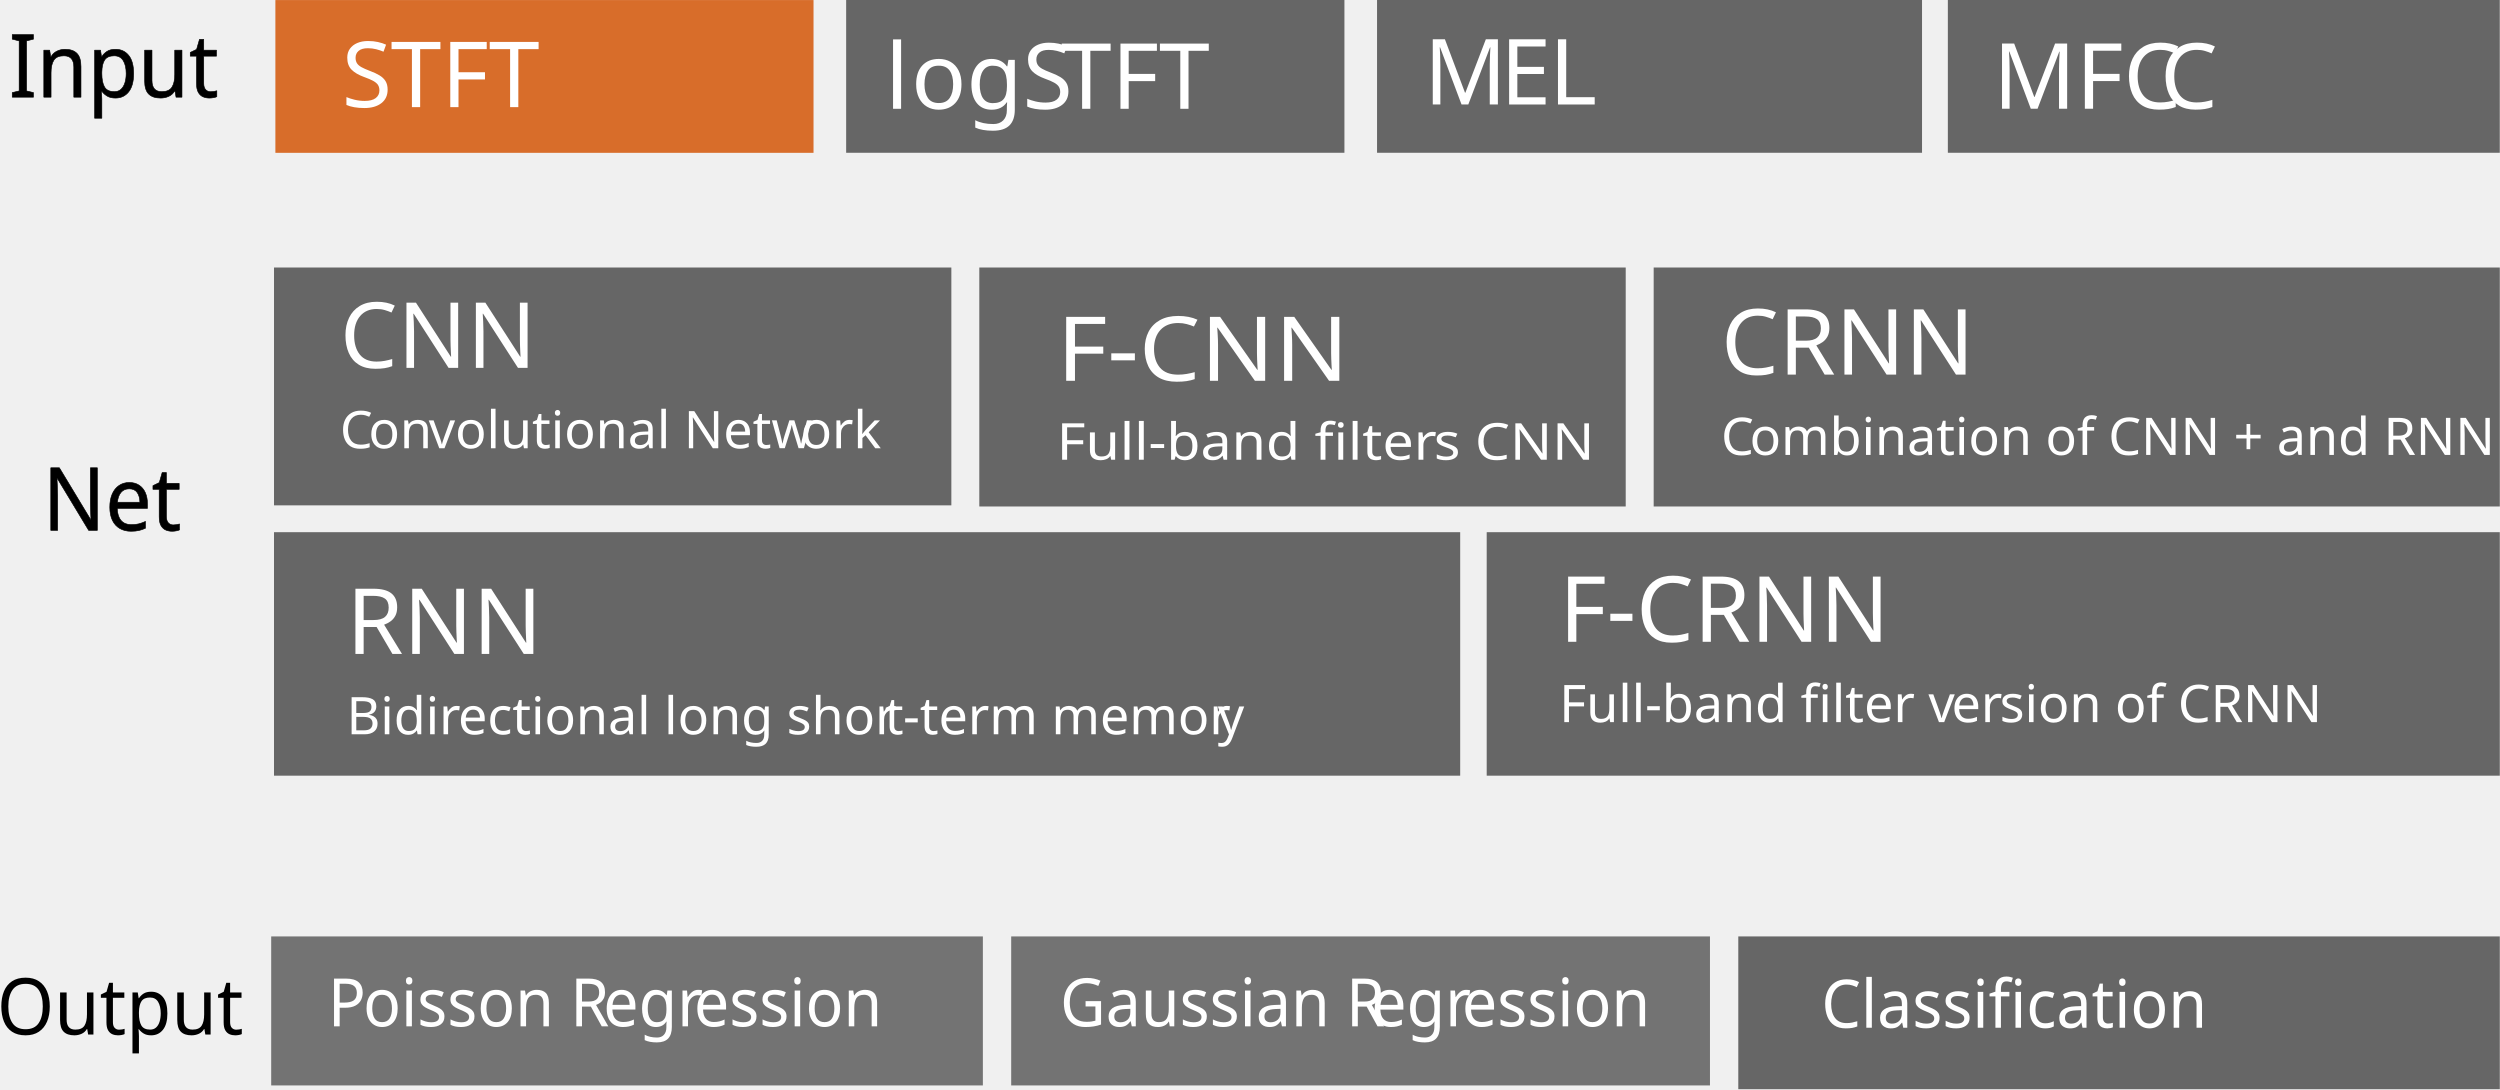
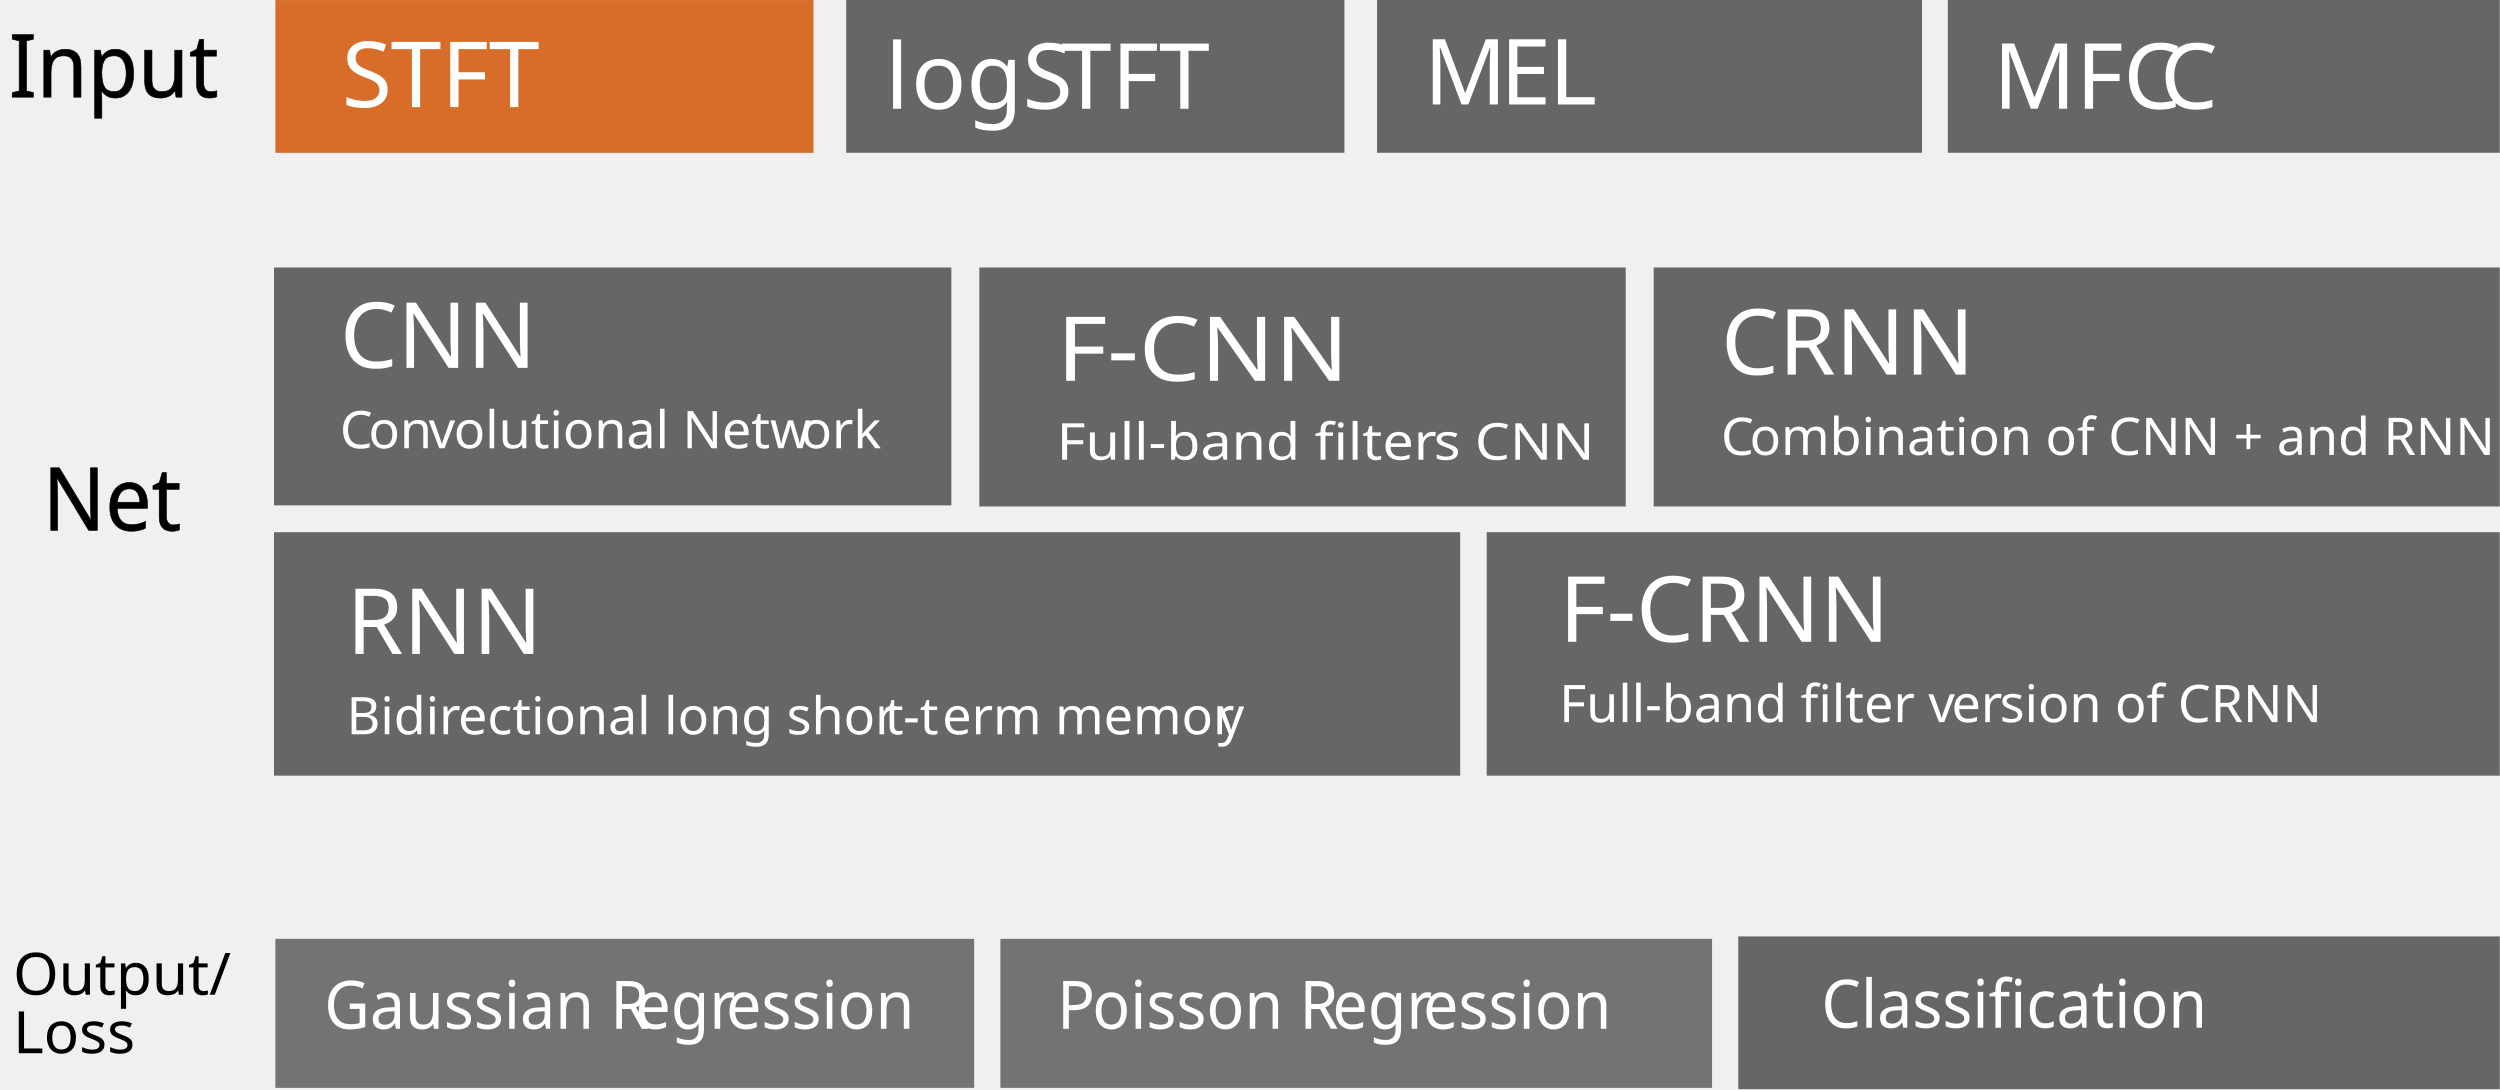
<svg xmlns="http://www.w3.org/2000/svg" width="100%" height="100%" viewBox="0 0 4106 1789" version="1.1" xml:space="preserve" style="fill-rule:evenodd;clip-rule:evenodd;stroke-linejoin:round;stroke-miterlimit:2;">
  <g transform="matrix(1,0,0,1,-79.509,-6.848e-05)">
-     <g transform="matrix(2.05267,0,0,2.19133,1379.02,1343.53)">
-       <g transform="matrix(1.28343,0,0,1.28343,-635.613,162.284)">
-         <text x="0px" y="0px" style="font-family:'FiraSans-Medium', 'Fira Sans', sans-serif;font-weight:500;font-size:45.833px;">Output</text>
-       </g>
-     </g>
    <g transform="matrix(0.642637,0,0,0.254571,-2166.93,-668.676)">
      <rect x="4199.47" y="2627.04" width="1375.33" height="985.651" style="fill:rgb(216,109,42);" />
    </g>
    <g transform="matrix(0.595029,0,0,0.254571,-1029.58,-668.767)">
      <rect x="4199.47" y="2627.04" width="1375.33" height="985.651" style="fill:rgb(102,102,102);" />
    </g>
    <g transform="matrix(0.650817,0,0,0.254571,-391.915,-668.767)">
      <rect x="4199.47" y="2627.04" width="1375.33" height="985.651" style="fill:rgb(102,102,102);" />
    </g>
    <g transform="matrix(0.659091,0,0,0.254571,510.83,-668.768)">
      <rect x="4199.47" y="2627.04" width="1375.33" height="985.651" style="fill:rgb(102,102,102);" />
    </g>
    <g transform="matrix(1,0,0,1,-3847.34,-3031.04)">
      <g transform="matrix(1,0,0,1,4488.19,3206.99)">
        <text x="0px" y="0px" style="font-family:'FiraSans-Regular', 'Fira Sans', sans-serif;font-size:150px;fill:white;">S</text>
      </g>
      <g transform="matrix(1,0,0,1,4568.44,3206.99)">
        <text x="0px" y="0px" style="font-family:'FiraSans-Regular', 'Fira Sans', sans-serif;font-size:150px;fill:white;">TFT</text>
      </g>
    </g>
    <g transform="matrix(1,0,0,1,-2954.67,-3028.3)">
      <g transform="matrix(1,0,0,1,4488.19,3206.99)">
        <text x="0px" y="0px" style="font-family:'FiraSans-Regular', 'Fira Sans', sans-serif;font-size:150px;fill:white;">l</text>
      </g>
      <g transform="matrix(1,0,0,1,4530.64,3206.99)">
        <text x="0px" y="0px" style="font-family:'FiraSans-Regular', 'Fira Sans', sans-serif;font-size:150px;fill:white;">ogS</text>
      </g>
      <g transform="matrix(1,0,0,1,4776.49,3206.99)">
        <text x="0px" y="0px" style="font-family:'FiraSans-Regular', 'Fira Sans', sans-serif;font-size:150px;fill:white;">TFT</text>
      </g>
    </g>
-     <g transform="matrix(1,0,0,1,-2070.05,-3035.37)">
-       <g transform="matrix(1,0,0,1,4488.19,3206.99)">
-         <text x="0px" y="0px" style="font-family:'FiraSans-Regular', 'Fira Sans', sans-serif;font-size:150px;fill:white;">M</text>
-       </g>
+     <g transform="matrix(1,0,0,1,2418.14,171.62)">
+       <text x="0px" y="0px" style="font-family:'FiraSans-Regular', 'Fira Sans', sans-serif;font-size:150px;fill:white;">M</text>
    </g>
-     <g transform="matrix(1,0,0,1,-2070.05,-3035.37)">
-       <g transform="matrix(1,0,0,1,4613.59,3206.99)">
-         <text x="0px" y="0px" style="font-family:'FiraSans-Regular', 'Fira Sans', sans-serif;font-size:150px;fill:white;">E</text>
-       </g>
+     <g transform="matrix(1,0,0,1,2543.54,171.62)">
+       <text x="0px" y="0px" style="font-family:'FiraSans-Regular', 'Fira Sans', sans-serif;font-size:150px;fill:white;">E</text>
    </g>
-     <g transform="matrix(1,0,0,1,-2070.05,-3035.37)">
-       <g transform="matrix(1,0,0,1,4693.84,3206.99)">
-         <text x="0px" y="0px" style="font-family:'FiraSans-Regular', 'Fira Sans', sans-serif;font-size:150px;fill:white;">L</text>
-       </g>
+     <g transform="matrix(1,0,0,1,2623.79,171.62)">
+       <text x="0px" y="0px" style="font-family:'FiraSans-Regular', 'Fira Sans', sans-serif;font-size:150px;fill:white;">L</text>
    </g>
    <g transform="matrix(1,0,0,1,-1135.11,-3028.39)">
      <g transform="matrix(1,0,0,1,4488.19,3206.99)">
        <text x="0px" y="0px" style="font-family:'FiraSans-Regular', 'Fira Sans', sans-serif;font-size:150px;fill:white;">MFC</text>
      </g>
      <g transform="matrix(1,0,0,1,4762.24,3206.99)">
        <text x="0px" y="0px" style="font-family:'FiraSans-Regular', 'Fira Sans', sans-serif;font-size:150px;fill:white;">C</text>
      </g>
    </g>
    <g transform="matrix(0.529463,0,0,0.259475,-67.2067,851.494)">
      <rect x="5669.29" y="2645.67" width="2362.2" height="967.022" style="fill:rgb(102,102,102);" />
    </g>
-     <g transform="matrix(0.494813,0,0,0.253085,-2280.31,868.4)">
-       <rect x="5669.29" y="2645.67" width="2362.2" height="967.022" style="fill:rgb(115,115,115);" />
-     </g>
-     <g transform="matrix(0.485842,0,0,0.253085,-1014.08,868.4)">
-       <rect x="5669.29" y="2645.67" width="2362.2" height="967.022" style="fill:rgb(115,115,115);" />
-     </g>
    <g transform="matrix(1.02975,0,0,1.09862,3070.92,1687.92)">
      <text x="0px" y="0px" style="font-family:'FiraSans-Regular', 'Fira Sans', sans-serif;font-size:100px;fill:white;">Classiﬁcation</text>
    </g>
-     <g transform="matrix(1.02975,0,0,1.09862,-4128.61,-2081.92)">
-       <g transform="matrix(1,0,0,1,5777.27,3429.4)">
-         <text x="0px" y="0px" style="font-family:'FiraSans-Regular', 'Fira Sans', sans-serif;font-size:100px;fill:white;">Gaussian R</text>
+     <g transform="matrix(1.41652,0,0,0.40573,-5419.11,-191.804)">
+       <rect x="4199.47" y="2627.04" width="1375.33" height="985.651" style="fill:rgb(102,102,102);" />
+     </g>
+     <g transform="matrix(0.808873,0,0,0.396319,-2867.3,-601.787)">
+       <rect x="4199.47" y="2627.04" width="1375.33" height="985.651" style="fill:rgb(102,102,102);" />
+     </g>
+     <g transform="matrix(0.771924,0,0,0.398197,-1553.74,-606.72)">
+       <rect x="4199.47" y="2627.04" width="1375.33" height="985.651" style="fill:rgb(102,102,102);" />
+     </g>
+     <g transform="matrix(1.01043,0,0,0.398197,-1447.76,-606.72)">
+       <rect x="4199.47" y="2627.04" width="1375.33" height="985.651" style="fill:rgb(102,102,102);" />
+     </g>
+     <g transform="matrix(1.20981,0,0,0.40573,-2559.3,-191.804)">
+       <rect x="4199.47" y="2627.04" width="1375.33" height="985.651" style="fill:rgb(102,102,102);" />
+     </g>
+     <g transform="matrix(0.999999,0,0,1,648.718,1074.01)">
+       <text x="0px" y="0px" style="font-family:'FiraSans-Regular', 'Fira Sans', sans-serif;font-size:150px;fill:white;">RNN</text>
+     </g>
+     <g transform="matrix(0.999999,0,0,1,637.741,604.212)">
+       <text x="0px" y="0px" style="font-family:'FiraSans-Regular', 'Fira Sans', sans-serif;font-size:150px;fill:white;">CNN</text>
+     </g>
+     <g transform="matrix(1.06844,0,0,0.981432,1815.08,625.481)">
+       <text x="0px" y="0px" style="font-family:'FiraSans-Regular', 'Fira Sans', sans-serif;font-size:150px;fill:white;">F-CNN</text>
+     </g>
+     <g transform="matrix(0.999999,0,0,1,2906.17,615.22)">
+       <text x="0px" y="0px" style="font-family:'FiraSans-Regular', 'Fira Sans', sans-serif;font-size:150px;fill:white;">CRNN</text>
+     </g>
+     <g transform="matrix(0.999999,0,0,1,2640.44,1054.06)">
+       <text x="0px" y="0px" style="font-family:'FiraSans-Regular', 'Fira Sans', sans-serif;font-size:150px;fill:white;">F-CRNN</text>
+     </g>
+     <g transform="matrix(0.999999,0,0,1,648.718,1206)">
+       <text x="0px" y="0px" style="font-family:'FiraSans-Regular', 'Fira Sans', sans-serif;font-size:85.333px;fill:white;">Bidir</text>
+     </g>
+     <g transform="matrix(0.999999,0,0,1,831.849,1206)">
+       <text x="0px" y="0px" style="font-family:'FiraSans-Regular', 'Fira Sans', sans-serif;font-size:85.333px;fill:white;">ectional l</text>
+     </g>
+     <g transform="matrix(0.999999,0,0,1,1192.47,1206)">
+       <text x="0px" y="0px" style="font-family:'FiraSans-Regular', 'Fira Sans', sans-serif;font-size:85.333px;fill:white;">ong shor</text>
+     </g>
+     <g transform="matrix(0.999999,0,0,1,1532.78,1206)">
+       <text x="0px" y="0px" style="font-family:'FiraSans-Regular', 'Fira Sans', sans-serif;font-size:85.333px;fill:white;">t</text>
+       <g transform="matrix(1,0,0,1,29.952,0)">
+         <text x="0px" y="0px" style="font-family:'FiraSans-Regular', 'Fira Sans', sans-serif;font-size:85.333px;fill:white;">-t<tspan x="64.341px " y="0px ">e</tspan>rm memor</text>
      </g>
    </g>
-     <g transform="matrix(1.02975,0,0,1.09862,-4128.61,-2081.92)">
-       <g transform="matrix(1,0,0,1,6273.57,3429.4)">
-         <text x="0px" y="0px" style="font-family:'FiraSans-Regular', 'Fira Sans', sans-serif;font-size:100px;fill:white;">egr</text>
+     <g transform="matrix(0.999999,0,0,1,2079.5,1206)">
+       <text x="0px" y="0px" style="font-family:'FiraSans-Regular', 'Fira Sans', sans-serif;font-size:85.333px;fill:white;">y</text>
+     </g>
+     <g transform="matrix(0.999999,0,0,1,637.741,736.2)">
+       <text x="0px" y="0px" style="font-family:'FiraSans-Regular', 'Fira Sans', sans-serif;font-size:85.333px;fill:white;">C</text>
+     </g>
+     <g transform="matrix(0.999999,0,0,1,684.666,736.2)">
+       <text x="0px" y="0px" style="font-family:'FiraSans-Regular', 'Fira Sans', sans-serif;font-size:85.333px;fill:white;">on</text>
+       <g transform="matrix(1,0,0,1,98.986,0)">
+         <text x="0px" y="0px" style="font-family:'FiraSans-Regular', 'Fira Sans', sans-serif;font-size:85.333px;fill:white;">v<tspan x="41.131px " y="0px ">o</tspan>lutional Netw</text>
      </g>
    </g>
-     <g transform="matrix(1.02975,0,0,1.09862,-4128.61,-2081.92)">
-       <g transform="matrix(1,0,0,1,6418.17,3429.4)">
-         <text x="0px" y="0px" style="font-family:'FiraSans-Regular', 'Fira Sans', sans-serif;font-size:100px;fill:white;">ession</text>
+     <g transform="matrix(0.999999,0,0,1,1394.39,736.2)">
+       <text x="0px" y="0px" style="font-family:'FiraSans-Regular', 'Fira Sans', sans-serif;font-size:85.333px;fill:white;">ork</text>
+     </g>
+     <g transform="matrix(1.06844,0,0,0.981432,1815.08,755.02)">
+       <text x="0px" y="0px" style="font-family:'FiraSans-Regular', 'Fira Sans', sans-serif;font-size:85.333px;fill:white;">Full-band ﬁlt</text>
+     </g>
+     <g transform="matrix(1.06844,0,0,0.981432,2350.08,755.02)">
+       <text x="0px" y="0px" style="font-family:'FiraSans-Regular', 'Fira Sans', sans-serif;font-size:85.333px;fill:white;">er</text>
+       <g transform="matrix(1,0,0,1,79.018,0)">
+         <text x="0px" y="0px" style="font-family:'FiraSans-Regular', 'Fira Sans', sans-serif;font-size:85.333px;fill:white;">s CNN</text>
      </g>
    </g>
-     <g transform="matrix(1.02975,0,0,1.09862,-2897.01,-2081.09)">
-       <g transform="matrix(1,0,0,1,3413.57,3428.64)">
-         <text x="0px" y="0px" style="font-family:'FiraSans-Regular', 'Fira Sans', sans-serif;font-size:100px;fill:white;">P</text>
-       </g>
+     <g transform="matrix(0.999999,0,0,1,2906.16,747.197)">
+       <text x="0px" y="0px" style="font-family:'FiraSans-Regular', 'Fira Sans', sans-serif;font-size:85.333px;fill:white;">C</text>
    </g>
-     <g transform="matrix(1.02975,0,0,1.09862,-2897.01,-2081.09)">
-       <g transform="matrix(1,0,0,1,3469.67,3428.64)">
-         <text x="0px" y="0px" style="font-family:'FiraSans-Regular', 'Fira Sans', sans-serif;font-size:100px;fill:white;">oisson R</text>
-       </g>
+     <g transform="matrix(0.999999,0,0,1,2953.09,747.197)">
+       <text x="0px" y="0px" style="font-family:'FiraSans-Regular', 'Fira Sans', sans-serif;font-size:85.333px;fill:white;">ombination of CNN + and RNN</text>
    </g>
-     <g transform="matrix(1.02975,0,0,1.09862,-2897.01,-2081.09)">
-       <g transform="matrix(1,0,0,1,3852.67,3428.64)">
-         <text x="0px" y="0px" style="font-family:'FiraSans-Regular', 'Fira Sans', sans-serif;font-size:100px;fill:white;">egr</text>
-       </g>
+     <g transform="matrix(0.999999,0,0,1,2640.43,1186.05)">
+       <text x="0px" y="0px" style="font-family:'FiraSans-Regular', 'Fira Sans', sans-serif;font-size:85.333px;fill:white;">Full-band ﬁlt</text>
    </g>
-     <g transform="matrix(1.02975,0,0,1.09862,-2897.01,-2081.09)">
-       <g transform="matrix(1,0,0,1,3997.27,3428.64)">
-         <text x="0px" y="0px" style="font-family:'FiraSans-Regular', 'Fira Sans', sans-serif;font-size:100px;fill:white;">ession</text>
-       </g>
+     <g transform="matrix(0.999999,0,0,1,3141.17,1186.05)">
+       <text x="0px" y="0px" style="font-family:'FiraSans-Regular', 'Fira Sans', sans-serif;font-size:85.333px;fill:white;">er v</text>
    </g>
-     <g transform="matrix(1.02975,0,0,1.09862,-2897.01,-2081.09)">
-       <g transform="matrix(1.3756,0,0,0.369309,-2449.24,1719.69)">
-         <rect x="4199.47" y="2627.04" width="1375.33" height="985.651" style="fill:rgb(102,102,102);" />
-       </g>
-     </g>
-     <g transform="matrix(1.02975,0,0,1.09862,-2897.01,-2081.09)">
-       <g transform="matrix(0.785504,0,0,0.360743,28.8558,1346.51)">
-         <rect x="4199.47" y="2627.04" width="1375.33" height="985.651" style="fill:rgb(102,102,102);" />
-       </g>
-     </g>
-     <g transform="matrix(1.02975,0,0,1.09862,-2897.01,-2081.09)">
-       <g transform="matrix(0.749623,0,0,0.362452,1304.46,1342.02)">
-         <rect x="4199.47" y="2627.04" width="1375.33" height="985.651" style="fill:rgb(102,102,102);" />
-       </g>
-     </g>
-     <g transform="matrix(1.02975,0,0,1.09862,-2897.01,-2081.09)">
-       <g transform="matrix(0.981235,0,0,0.362452,1407.38,1342.02)">
-         <rect x="4199.47" y="2627.04" width="1375.33" height="985.651" style="fill:rgb(102,102,102);" />
-       </g>
-     </g>
-     <g transform="matrix(1.02975,0,0,1.09862,-2897.01,-2081.09)">
-       <g transform="matrix(1.17486,0,0,0.369309,327.951,1719.69)">
-         <rect x="4199.47" y="2627.04" width="1375.33" height="985.651" style="fill:rgb(102,102,102);" />
-       </g>
-     </g>
-     <g transform="matrix(1.02975,0,0,1.09862,-2897.01,-2081.09)">
-       <g transform="matrix(0.971109,0,0,0.910233,3443.29,2871.88)">
-         <text x="0px" y="0px" style="font-family:'FiraSans-Regular', 'Fira Sans', sans-serif;font-size:150px;fill:white;">RNN</text>
-       </g>
-     </g>
-     <g transform="matrix(1.02975,0,0,1.09862,-2897.01,-2081.09)">
-       <g transform="matrix(0.971109,0,0,0.910233,3432.63,2444.25)">
-         <text x="0px" y="0px" style="font-family:'FiraSans-Regular', 'Fira Sans', sans-serif;font-size:150px;fill:white;">CNN</text>
-       </g>
-     </g>
-     <g transform="matrix(1.02975,0,0,1.09862,-2897.01,-2081.09)">
-       <g transform="matrix(1.03757,0,0,0.893332,4575.96,2463.61)">
-         <text x="0px" y="0px" style="font-family:'FiraSans-Regular', 'Fira Sans', sans-serif;font-size:150px;fill:white;">F-CNN</text>
-       </g>
-     </g>
-     <g transform="matrix(1.02975,0,0,1.09862,-2897.01,-2081.09)">
-       <g transform="matrix(0.971109,0,0,0.910233,5635.52,2454.27)">
-         <text x="0px" y="0px" style="font-family:'FiraSans-Regular', 'Fira Sans', sans-serif;font-size:150px;fill:white;">CRNN</text>
-       </g>
-     </g>
-     <g transform="matrix(1.02975,0,0,1.09862,-2897.01,-2081.09)">
-       <g transform="matrix(0.971109,0,0,0.910233,5377.47,2853.72)">
-         <text x="0px" y="0px" style="font-family:'FiraSans-Regular', 'Fira Sans', sans-serif;font-size:150px;fill:white;">F-CRNN</text>
-       </g>
-     </g>
-     <g transform="matrix(1.02975,0,0,1.09862,-2897.01,-2081.09)">
-       <g transform="matrix(0.971109,0,0,0.910233,3443.29,2992.02)">
-         <text x="0px" y="0px" style="font-family:'FiraSans-Regular', 'Fira Sans', sans-serif;font-size:85.333px;fill:white;">Bidir</text>
-       </g>
-     </g>
-     <g transform="matrix(1.02975,0,0,1.09862,-2897.01,-2081.09)">
-       <g transform="matrix(0.971109,0,0,0.910233,3621.13,2992.02)">
-         <text x="0px" y="0px" style="font-family:'FiraSans-Regular', 'Fira Sans', sans-serif;font-size:85.333px;fill:white;">ectional l</text>
-       </g>
-     </g>
-     <g transform="matrix(1.02975,0,0,1.09862,-2897.01,-2081.09)">
-       <g transform="matrix(0.971109,0,0,0.910233,3971.33,2992.02)">
-         <text x="0px" y="0px" style="font-family:'FiraSans-Regular', 'Fira Sans', sans-serif;font-size:85.333px;fill:white;">ong shor</text>
-       </g>
-     </g>
-     <g transform="matrix(1.02975,0,0,1.09862,-2897.01,-2081.09)">
-       <g transform="matrix(0.971109,0,0,0.910233,4301.81,2992.02)">
-         <text x="0px" y="0px" style="font-family:'FiraSans-Regular', 'Fira Sans', sans-serif;font-size:85.333px;fill:white;">t<tspan x="29.952px 64.341px 94.293px " y="0px 0px 0px ">-te</tspan>rm memor</text>
-       </g>
-     </g>
-     <g transform="matrix(1.02975,0,0,1.09862,-2897.01,-2081.09)">
-       <g transform="matrix(0.971109,0,0,0.910233,4832.74,2992.02)">
-         <text x="0px" y="0px" style="font-family:'FiraSans-Regular', 'Fira Sans', sans-serif;font-size:85.333px;fill:white;">y</text>
-       </g>
-     </g>
-     <g transform="matrix(1.02975,0,0,1.09862,-2897.01,-2081.09)">
-       <g transform="matrix(0.971109,0,0,0.910233,3432.63,2564.39)">
-         <text x="0px" y="0px" style="font-family:'FiraSans-Regular', 'Fira Sans', sans-serif;font-size:85.333px;fill:white;">C</text>
-       </g>
-     </g>
-     <g transform="matrix(1.02975,0,0,1.09862,-2897.01,-2081.09)">
-       <g transform="matrix(0.971109,0,0,0.910233,3478.2,2564.39)">
-         <text x="0px" y="0px" style="font-family:'FiraSans-Regular', 'Fira Sans', sans-serif;font-size:85.333px;fill:white;">on<tspan x="98.986px 140.117px " y="0px 0px ">vo</tspan>lutional Netw</text>
-       </g>
-     </g>
-     <g transform="matrix(1.02975,0,0,1.09862,-2897.01,-2081.09)">
-       <g transform="matrix(0.971109,0,0,0.910233,4167.42,2564.39)">
-         <text x="0px" y="0px" style="font-family:'FiraSans-Regular', 'Fira Sans', sans-serif;font-size:85.333px;fill:white;">ork</text>
-       </g>
-     </g>
-     <g transform="matrix(1.02975,0,0,1.09862,-2897.01,-2081.09)">
-       <g transform="matrix(1.03757,0,0,0.893332,4575.96,2581.52)">
-         <text x="0px" y="0px" style="font-family:'FiraSans-Regular', 'Fira Sans', sans-serif;font-size:85.333px;fill:white;">Full-band ﬁlt</text>
-       </g>
-     </g>
-     <g transform="matrix(1.02975,0,0,1.09862,-2897.01,-2081.09)">
-       <g transform="matrix(1.03757,0,0,0.893332,5095.5,2581.52)">
-         <text x="0px" y="0px" style="font-family:'FiraSans-Regular', 'Fira Sans', sans-serif;font-size:85.333px;fill:white;">er<tspan x="79.018px " y="0px ">s</tspan> CNN</text>
-       </g>
-     </g>
-     <g transform="matrix(1.02975,0,0,1.09862,-2897.01,-2081.09)">
-       <g transform="matrix(0.971109,0,0,0.910233,5635.51,2574.4)">
-         <text x="0px" y="0px" style="font-family:'FiraSans-Regular', 'Fira Sans', sans-serif;font-size:85.333px;fill:white;">C</text>
-       </g>
-     </g>
-     <g transform="matrix(1.02975,0,0,1.09862,-2897.01,-2081.09)">
-       <g transform="matrix(0.971109,0,0,0.910233,5681.09,2574.4)">
-         <text x="0px" y="0px" style="font-family:'FiraSans-Regular', 'Fira Sans', sans-serif;font-size:85.333px;fill:white;">ombination of CNN + and RNN</text>
-       </g>
-     </g>
-     <g transform="matrix(1.02975,0,0,1.09862,-2897.01,-2081.09)">
-       <g transform="matrix(0.971109,0,0,0.910233,5377.46,2973.86)">
-         <text x="0px" y="0px" style="font-family:'FiraSans-Regular', 'Fira Sans', sans-serif;font-size:85.333px;fill:white;">Full-band ﬁlt</text>
-       </g>
-     </g>
-     <g transform="matrix(1.02975,0,0,1.09862,-2897.01,-2081.09)">
-       <g transform="matrix(0.971109,0,0,0.910233,5863.73,2973.86)">
-         <text x="0px" y="0px" style="font-family:'FiraSans-Regular', 'Fira Sans', sans-serif;font-size:85.333px;fill:white;">er v</text>
-       </g>
-     </g>
-     <g transform="matrix(1.02975,0,0,1.09862,-2897.01,-2081.09)">
-       <g transform="matrix(0.971109,0,0,0.910233,6003.2,2973.86)">
-         <text x="0px" y="0px" style="font-family:'FiraSans-Regular', 'Fira Sans', sans-serif;font-size:85.333px;fill:white;">er<tspan x="79.018px " y="0px ">s</tspan>ion of CRNN</text>
+     <g transform="matrix(0.999999,0,0,1,3284.79,1186.05)">
+       <text x="0px" y="0px" style="font-family:'FiraSans-Regular', 'Fira Sans', sans-serif;font-size:85.333px;fill:white;">er</text>
+       <g transform="matrix(1,0,0,1,79.018,0)">
+         <text x="0px" y="0px" style="font-family:'FiraSans-Regular', 'Fira Sans', sans-serif;font-size:85.333px;fill:white;">sion of CRNN</text>
      </g>
    </g>
    <g transform="matrix(2.05267,0,0,2.18995,94.2463,159.607)">
      <text x="0px" y="0px" style="font-family:'FiraSans-Medium', 'Fira Sans', sans-serif;font-weight:500;font-size:65.755px;stroke:black;stroke-width:0.47px;">Input</text>
    </g>
    <g transform="matrix(2.05267,0,0,2.18995,149.855,871.101)">
      <text x="0px" y="0px" style="font-family:'FiraSans-Medium', 'Fira Sans', sans-serif;font-weight:500;font-size:65.755px;stroke:black;stroke-width:0.47px;">Net</text>
    </g>
+     <g transform="matrix(2.63446,0,0,2.63446,101.051,1633.75)">
+       <text x="0px" y="0px" style="font-family:'FiraSans-Medium', 'Fira Sans', sans-serif;font-weight:500;font-size:36.44px;">Output/</text>
+       <text x="0px" y="36.44px" style="font-family:'FiraSans-Medium', 'Fira Sans', sans-serif;font-weight:500;font-size:36.44px;">Loss</text>
+     </g>
+     <g transform="matrix(0.494813,0,0,0.253085,-1082.7,872.4)">
+       <rect x="5669.29" y="2645.67" width="2362.2" height="967.022" style="fill:rgb(115,115,115);" />
+     </g>
+     <g transform="matrix(0.485842,0,0,0.253085,-2222.57,872.395)">
+       <rect x="5669.29" y="2645.67" width="2362.2" height="967.022" style="fill:rgb(115,115,115);" />
+     </g>
+     <g transform="matrix(1.02975,0,0,1.09862,612.039,1689.68)">
+       <text x="0px" y="0px" style="font-family:'FiraSans-Regular', 'Fira Sans', sans-serif;font-size:100px;fill:white;">Gaussian R</text>
+     </g>
+     <g transform="matrix(1.02975,0,0,1.09862,1123.1,1689.68)">
+       <text x="0px" y="0px" style="font-family:'FiraSans-Regular', 'Fira Sans', sans-serif;font-size:100px;fill:white;">egr</text>
+     </g>
+     <g transform="matrix(1.02975,0,0,1.09862,1272.01,1689.68)">
+       <text x="0px" y="0px" style="font-family:'FiraSans-Regular', 'Fira Sans', sans-serif;font-size:100px;fill:white;">ession</text>
+     </g>
+     <g transform="matrix(1.02975,0,0,1.09862,1815.73,1689.68)">
+       <text x="0px" y="0px" style="font-family:'FiraSans-Regular', 'Fira Sans', sans-serif;font-size:100px;fill:white;">P</text>
+     </g>
+     <g transform="matrix(1.02975,0,0,1.09862,1873.5,1689.68)">
+       <text x="0px" y="0px" style="font-family:'FiraSans-Regular', 'Fira Sans', sans-serif;font-size:100px;fill:white;">oisson R</text>
+     </g>
+     <g transform="matrix(1.02975,0,0,1.09862,2267.89,1689.68)">
+       <text x="0px" y="0px" style="font-family:'FiraSans-Regular', 'Fira Sans', sans-serif;font-size:100px;fill:white;">egr</text>
+     </g>
+     <g transform="matrix(1.02975,0,0,1.09862,2416.79,1689.68)">
+       <text x="0px" y="0px" style="font-family:'FiraSans-Regular', 'Fira Sans', sans-serif;font-size:100px;fill:white;">ession</text>
+     </g>
  </g>
</svg>
